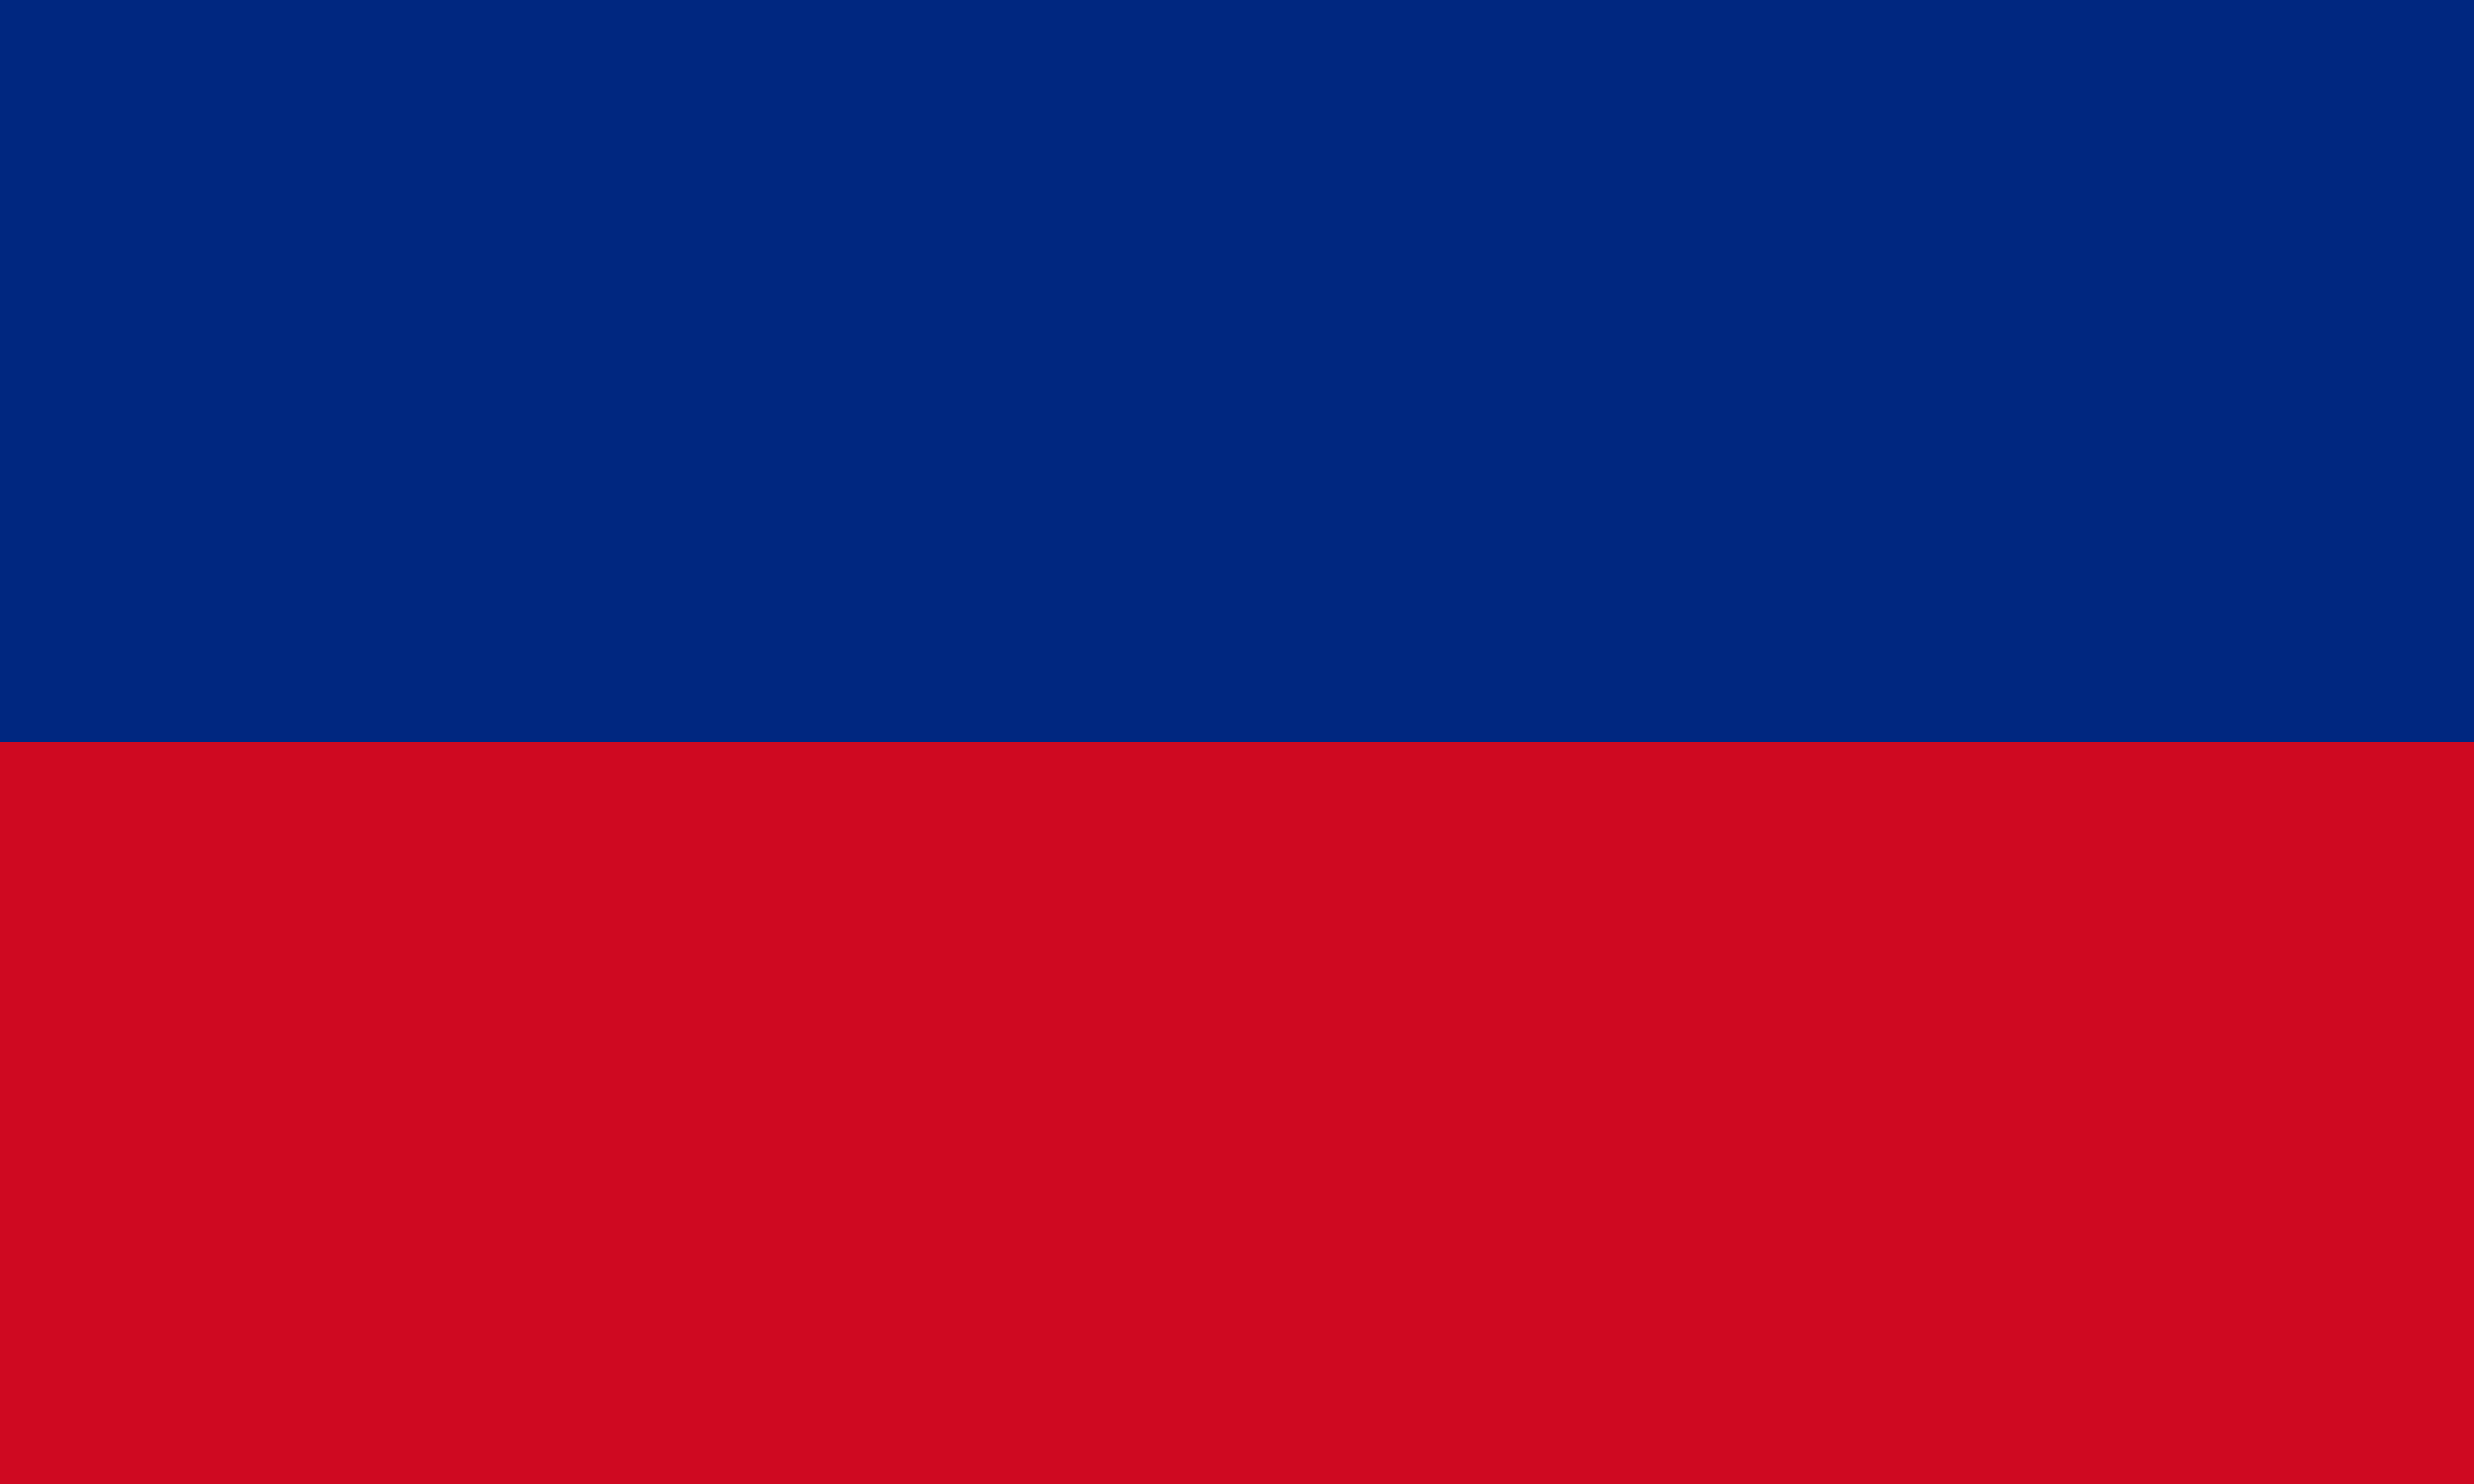
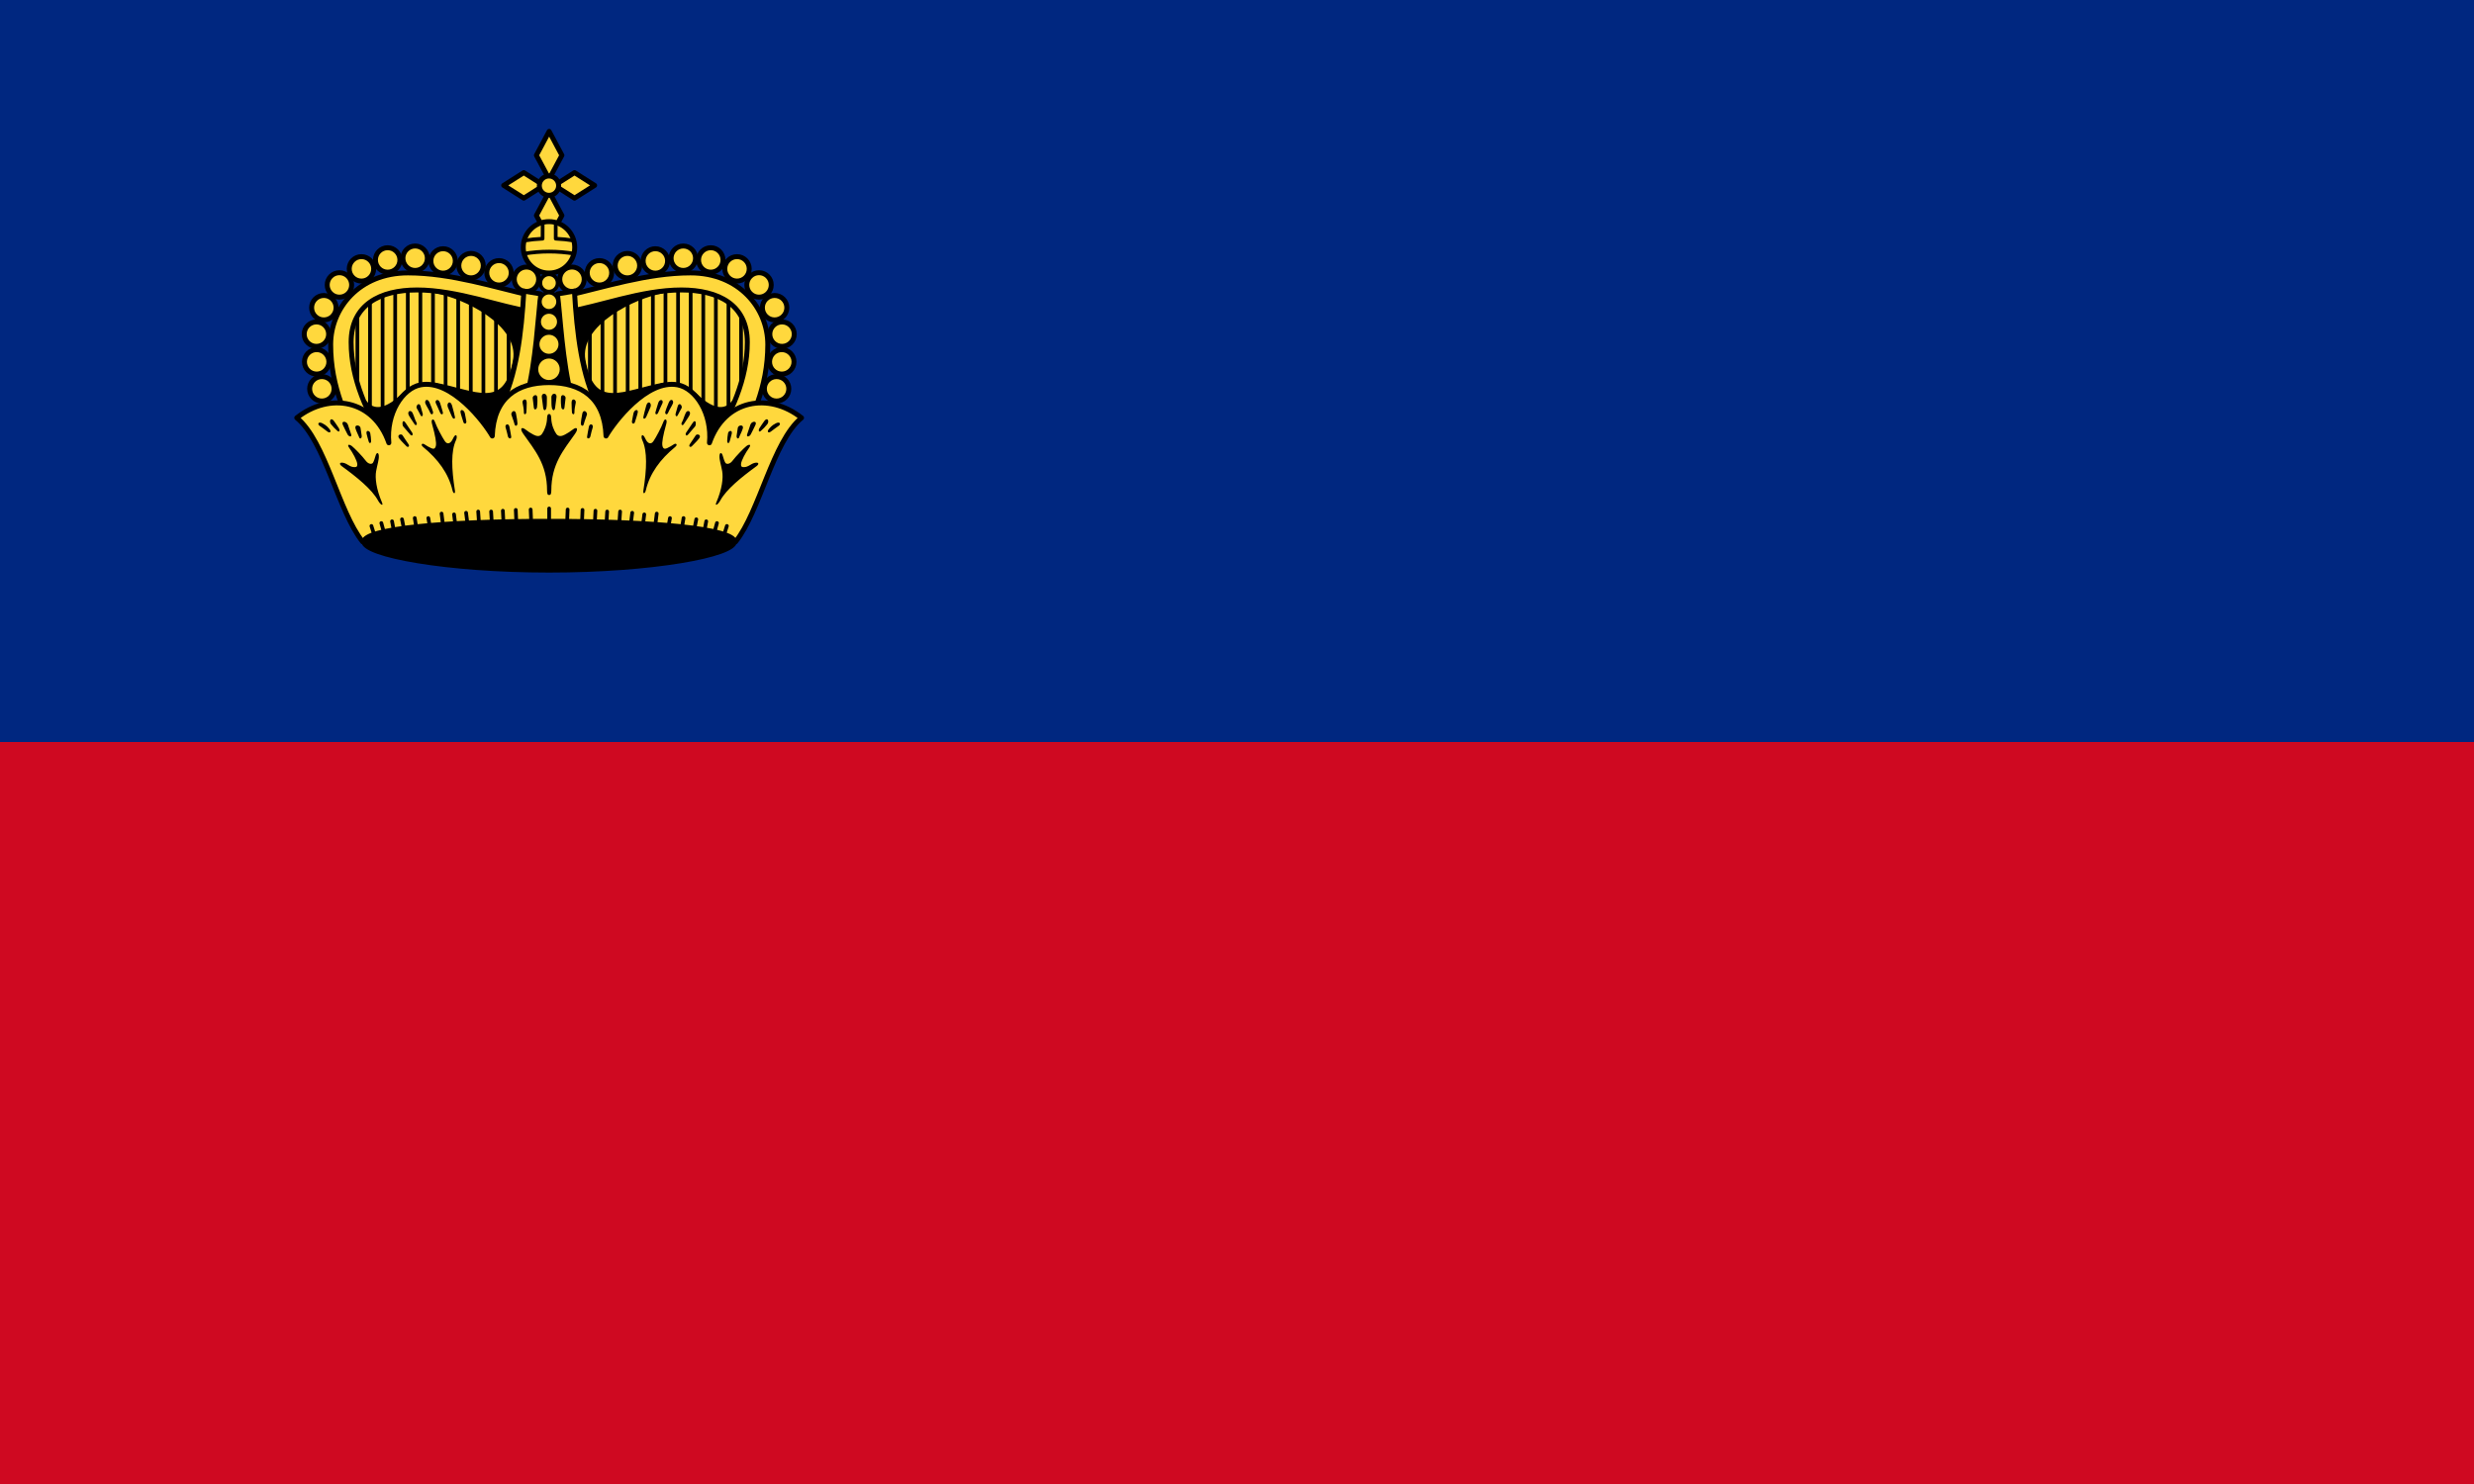
- <svg xmlns="http://www.w3.org/2000/svg" viewBox="0 0 5 3" width="500px" height="300px">
-   <rect x="0.0" y="0.0" width="5.0" height="1.5" stroke="none" fill="#002780" />
-   <rect x="0.0" y="1.5" width="5.0" height="1.5" stroke="none" fill="#CF0921" />
+ <svg xmlns="http://www.w3.org/2000/svg" xmlns:xlink="http://www.w3.org/1999/xlink" viewBox="0 0 1000 600" width="250px" height="150px">
+   <rect x="0.0" y="0.0" width="1000.0" height="300.0" stroke="none" fill="#002780" />
+   <rect x="0.0" y="300.0" width="1000.0" height="300.0" stroke="none" fill="#CF0921" />
+   <g fill="#FFD83D" stroke="#000000" stroke-width="2" stroke-linecap="round" stroke-linejoin="round">
+     <g id="HaskellSvgIcons-liCoA-halfCrown">
+       <path stroke="none" d="M 216.377,122.289 L 214.539,184.789 L 151.12,184.789 C 143.317,169.62 136.873,156.737 136.873,139.292 C 136.873,124.693 148.356,113.097 164.906,113.097 C 182.426,113.097 201.675,119.001 216.377,122.289 z" />
+       <g stroke-width="1.5">
+         <path d="M 144.456,125.161 V 161.236" />
+         <path d="M 149.55,121.479 V 169.513" />
+         <path d="M 154.643,118.952 V 176.177" />
+         <path d="M 159.736,117.771 V 162.652" />
+         <path d="M 164.83,117.548 V 162.875" />
+         <path d="M 169.923,115.965 V 162.85" />
+         <path d="M 175.017,115.965 V 162.85" />
+         <path d="M 180.11,116.424 V 163.309" />
+         <path d="M 185.204,116.884 V 163.769" />
+         <path d="M 190.297,119.871 V 166.756" />
+         <path d="M 195.391,120.33 V 173.19" />
+         <path d="M 200.484,120.33 V 167.216" />
+         <path d="M 205.577,120.33 V 167.216" />
+         <path fill="#000000" d="M 176.395,117.923 C 187.159,119.698 210.802,130.76 208.105,145.726 C 204.284,166.935 191.897,158.424 175.476,155.377 L 163.068,159.513 C 158.628,164.045 152.09,168.196 147.673,162.73 L 140.32,162.73 L 140.32,191.452 L 221.662,191.452 L 221.662,122.059 z" />
+       </g>
+       <circle r="4.94" cx="212.8" cy="112.9" />
+       <circle r="4.94" cx="201.7" cy="110.3" />
+       <circle r="4.94" cx="190.4" cy="107.4" />
+       <circle r="4.94" cx="179.1" cy="105.5" />
+       <circle r="4.94" cx="167.8" cy="104.4" />
+       <circle r="4.94" cx="156.7" cy="105.1" />
+       <circle r="4.94" cx="146.1" cy="108.7" />
+       <circle r="4.94" cx="137.2" cy="115.2" />
+       <circle r="4.94" cx="130.9" cy="124.4" />
+       <circle r="4.94" cx="127.9" cy="135.1" />
+       <circle r="4.94" cx="128.0" cy="146.3" />
+       <circle r="4.94" cx="130.1" cy="157.2" />
+       <path d="M 214.998,119.531 L 214.539,125.965 C 202.248,124.082 184.824,117.233 168.583,117.233 C 153.577,117.233 141.929,123.236 141.929,138.373 C 141.929,153.292 148.246,166.858 156.634,180.653 L 147.903,184.789 C 140.1,169.62 133.656,156.737 133.656,139.292 C 133.656,124.693 145.14,110.34 164.906,110.34 C 182.426,110.34 200.296,116.244 214.998,119.531 z" />
+     </g>
+     <use xlink:href="#HaskellSvgIcons-liCoA-halfCrown" transform="translate(444 0)scale(-1 1)" />
+     <path d="M 221.969,53.125 L 216.812,62.781 L 221.969,72.406 L 227.125,62.781 L 221.969,53.125 z M 221.969,77.5 L 216.812,87.125 L 221.969,96.781 L 227.125,87.125 L 221.969,77.5 z" />
+     <path d="M 203.587,74.953 L 211.719,80.109 L 219.824,74.953 L 211.719,69.797 L 203.587,74.953 z M 224.113,74.953 L 232.219,80.109 L 240.35,74.953 L 232.219,69.797 L 224.113,74.953 z" />
+     <circle cx="221.9" cy=" 75.06" r="  3.9" />
+     <circle cx="221.9" cy="100" r=" 10.4" />
+     <path fill="none" stroke-width="1.5" d="M 219.344,89.875 C 219.344,92.989 219.322,94.799 219.312,96.5 C 216.792,96.612 214.307,96.877 211.875,97.281 M 232.062,97.281 C 229.631,96.877 227.145,96.612 224.625,96.5 C 224.625,94.802 224.625,92.997 224.625,89.875 M 211.844,102.562 C 215.138,102.012 218.518,101.719 221.969,101.719 C 225.42,101.719 228.799,102.012 232.094,102.562" />
+     <path d="M 211.75,117.688 C 210.758,134.77 208.741,152.167 202.094,164.812 L 212.906,160.438 C 216.683,146.109 217.476,127.595 218.625,118.844 L 211.75,117.688 z M 232.188,117.688 L 225.312,118.844 C 226.461,127.595 227.255,146.109 231.031,160.438 L 241.844,164.812 C 235.196,152.167 233.179,134.77 232.188,117.688 z" />
+     <path d="M 221.953,154.688 C 209.04,154.688 199.554,160.774 198.984,176.281 C 195.828,170.726 182.474,153.256 170.016,155.594 C 162.606,156.984 156.059,167.26 157.172,179.031 C 151.037,161.401 133.065,158.512 119.953,168.938 C 131.595,178.51 136.774,206.772 146.578,219.031 L 221.953,219.031 L 297.328,219.031 C 307.132,206.772 312.342,178.51 323.984,168.938 C 310.872,158.512 292.901,161.401 286.766,179.031 C 287.879,167.26 281.3,156.984 273.891,155.594 C 261.432,153.256 248.11,170.726 244.953,176.281 C 244.384,160.774 234.867,154.688 221.953,154.688 z" />
+     <g stroke-width="1.5">
+       <path fill="#000000" d="M 297.107,219.026 C 297.107,224.607 263.445,230.744 221.969,230.744 C 180.493,230.744 146.831,224.607 146.831,219.026 C 146.831,213.445 180.493,210.524 221.969,210.524 C 263.445,210.524 297.107,213.445 297.107,219.026 z" />
+       <circle cx="221.9" cy="114.4" r="3.5" />
+       <circle cx="221.9" cy="122.0" r="3.7" />
+       <circle cx="221.9" cy="130.1" r="4.0" />
+       <circle cx="221.9" cy="139.2" r="4.6" />
+       <circle cx="221.9" cy="149.3" r="5.1" />
+       <path fill="#000000" stroke="none" d="M 219.938,159.206 C 219.385,159.199 218.862,159.665 219,160.55 C 219.163,161.593 219.367,163.545 219.563,164.862 C 219.783,166.355 220.654,165.992 220.875,164.831 C 221.096,163.67 221.007,162.925 221.063,160.768 C 221.09,159.69 220.49,159.213 219.938,159.206 z M 224,159.206 C 223.447,159.213 222.847,159.69 222.875,160.768 C 222.93,162.925 222.841,163.67 223.063,164.831 C 223.284,165.992 224.154,166.355 224.375,164.862 C 224.57,163.545 224.775,161.593 224.938,160.55 C 225.076,159.665 224.553,159.199 224,159.206 z M 216.313,159.768 C 215.807,159.839 215.282,160.349 215.313,160.893 C 215.368,161.889 215.643,163.082 215.75,164.581 C 215.86,166.129 216.952,165.528 217.063,164.643 C 217.173,163.759 217.298,162.451 217.188,160.737 C 217.146,160.094 216.865,159.811 216.531,159.768 C 216.462,159.759 216.385,159.758 216.313,159.768 z M 227.406,159.768 C 227.072,159.811 226.791,160.094 226.75,160.737 C 226.64,162.451 226.765,163.759 226.875,164.643 C 226.986,165.528 228.077,166.129 228.188,164.581 C 228.295,163.082 228.57,161.889 228.625,160.893 C 228.655,160.349 228.131,159.839 227.625,159.768 C 227.553,159.758 227.476,159.759 227.406,159.768 z M 211.969,161.518 C 211.506,161.638 211.08,162.195 211.219,162.831 C 211.495,164.103 211.75,165.509 211.75,166.8 C 211.75,167.906 212.695,167.511 212.75,166.737 C 212.805,165.963 212.906,164.324 212.906,162.831 C 212.906,161.716 212.432,161.399 211.969,161.518 z M 231.656,161.518 C 231.327,161.609 231.031,161.995 231.031,162.831 C 231.031,164.324 231.133,165.963 231.188,166.737 C 231.243,167.511 232.188,167.906 232.188,166.8 C 232.188,165.509 232.442,164.103 232.719,162.831 C 232.857,162.195 232.432,161.638 231.969,161.518 C 231.853,161.488 231.766,161.488 231.656,161.518 z M 172.563,161.689 C 172.008,161.671 171.62,162.423 172,163.252 C 172.608,164.579 173.254,165.417 173.875,166.846 C 174.428,168.117 175.276,167.324 175,166.439 C 174.723,165.555 174.423,164.569 173.594,162.689 C 173.283,161.984 172.895,161.7 172.563,161.689 z M 271.375,161.689 C 271.043,161.7 270.655,161.984 270.344,162.689 C 269.514,164.569 269.214,165.555 268.938,166.439 C 268.661,167.324 269.509,168.117 270.063,166.846 C 270.683,165.417 271.329,164.579 271.938,163.252 C 272.318,162.423 271.929,161.671 271.375,161.689 z M 176.563,161.752 C 176.155,161.876 175.907,162.394 176.156,163.002 C 176.654,164.218 177.373,165.465 177.875,166.783 C 178.317,167.944 179.301,167.615 178.969,166.564 C 178.637,165.514 178.538,164.899 177.875,162.908 C 177.543,161.913 176.97,161.627 176.563,161.752 z M 267.063,161.752 C 266.714,161.826 266.311,162.162 266.063,162.908 C 265.399,164.899 265.3,165.514 264.969,166.564 C 264.637,167.615 265.62,167.944 266.063,166.783 C 266.565,165.465 267.283,164.218 267.781,163.002 C 268.03,162.394 267.783,161.876 267.375,161.752 C 267.273,161.721 267.179,161.727 267.063,161.752 z M 181.563,162.721 C 181.048,162.818 180.65,163.603 181,164.564 C 181.443,165.781 182.072,166.932 182.625,168.314 C 183.178,169.697 184.096,169.418 183.875,168.533 C 183.654,167.648 183.383,166.182 182.719,163.971 C 182.429,163.003 181.962,162.644 181.563,162.721 z M 262.375,162.721 C 261.975,162.644 261.509,163.003 261.219,163.971 C 260.555,166.182 260.284,167.648 260.063,168.533 C 259.841,169.418 260.759,169.697 261.313,168.314 C 261.866,166.932 262.495,165.781 262.938,164.564 C 263.287,163.603 262.889,162.818 262.375,162.721 z M 169.188,163.408 C 168.631,163.465 168.123,164.373 168.469,165.064 C 169.022,166.17 169.372,166.547 169.906,167.721 C 170.459,168.937 171.065,167.995 170.844,167.221 C 170.622,166.446 170.339,165.545 170.063,164.439 C 169.86,163.629 169.522,163.374 169.188,163.408 z M 274.75,163.408 C 274.416,163.374 274.078,163.629 273.875,164.439 C 273.599,165.545 273.315,166.446 273.094,167.221 C 272.872,167.995 273.478,168.937 274.031,167.721 C 274.565,166.547 274.915,166.17 275.469,165.064 C 275.814,164.373 275.307,163.465 274.75,163.408 z M 207.719,166.206 C 207.135,166.205 206.511,166.98 206.719,167.706 C 207.05,168.867 207.563,169.897 207.938,171.393 C 208.269,172.72 209.212,172.059 209.156,171.175 C 209.101,170.29 208.949,169.086 208.563,167.206 C 208.417,166.501 208.069,166.206 207.719,166.206 z M 236.219,166.206 C 235.869,166.206 235.52,166.501 235.375,167.206 C 234.988,169.086 234.837,170.29 234.781,171.175 C 234.726,172.059 235.668,172.72 236,171.393 C 236.374,169.897 236.887,168.867 237.219,167.706 C 237.426,166.98 236.803,166.205 236.219,166.206 z M 221.969,167.393 C 221.25,167.393 221.15,168.359 221.125,169.143 C 221.042,171.715 219.975,174.212 219.063,175.456 C 218.15,176.7 216.807,176.369 215.563,175.706 C 214.318,175.042 213.577,174.545 212.25,173.55 C 210.923,172.554 209.916,173.136 211.5,175.393 C 216.117,181.974 221.125,187.598 221.125,198.331 C 221.125,199.719 221.367,200.143 221.969,200.143 C 222.57,200.143 222.844,199.719 222.844,198.331 C 222.844,187.598 227.82,181.974 232.438,175.393 C 234.021,173.136 233.015,172.554 231.688,173.55 C 230.361,174.545 229.619,175.042 228.375,175.706 C 227.131,176.369 225.787,176.7 224.875,175.456 C 223.962,174.212 222.895,171.715 222.813,169.143 C 222.787,168.359 222.688,167.393 221.969,167.393 z M 186.688,165.783 C 186.625,165.781 186.556,165.797 186.5,165.814 C 186.231,165.899 186.052,166.223 186.156,166.783 C 186.342,167.785 187.036,169.75 187.313,170.689 C 187.589,171.63 188.745,171.43 188.469,170.158 C 188.192,168.886 188.207,168.502 187.875,167.064 C 187.694,166.278 187.128,165.795 186.688,165.783 z M 257.25,165.783 C 256.809,165.795 256.244,166.278 256.063,167.064 C 255.731,168.502 255.745,168.886 255.469,170.158 C 255.192,171.43 256.348,171.63 256.625,170.689 C 256.901,169.75 257.596,167.785 257.781,166.783 C 257.885,166.223 257.706,165.899 257.438,165.814 C 257.382,165.797 257.313,165.781 257.25,165.783 z M 165.719,166.189 C 165.14,166.235 164.725,166.962 165.313,168.033 C 165.946,169.19 167.034,170.641 167.531,171.471 C 168.029,172.3 168.89,171.74 168.281,170.689 C 167.673,169.639 167.469,168.432 166.75,166.939 C 166.48,166.379 166.066,166.162 165.719,166.189 z M 278.219,166.189 C 277.871,166.162 277.457,166.379 277.188,166.939 C 276.469,168.432 276.264,169.639 275.656,170.689 C 275.048,171.74 275.909,172.3 276.406,171.471 C 276.904,170.641 277.991,169.19 278.625,168.033 C 279.213,166.962 278.798,166.235 278.219,166.189 z M 134.031,169.518 C 133.363,169.483 133.154,170.689 133.781,171.487 C 134.694,172.648 135.329,173.264 136.375,174.206 C 137.205,174.952 137.446,173.984 137.031,173.237 C 136.617,172.491 136.017,171.732 135.188,170.487 C 134.733,169.805 134.335,169.535 134.031,169.518 z M 309.906,169.518 C 309.603,169.535 309.205,169.805 308.75,170.487 C 307.921,171.732 307.321,172.491 306.906,173.237 C 306.492,173.984 306.733,174.952 307.563,174.206 C 308.609,173.264 309.244,172.648 310.156,171.487 C 310.783,170.689 310.574,169.483 309.906,169.518 z M 139.063,170.518 C 138.53,170.525 138.179,170.918 138.594,171.831 C 139.188,173.137 139.971,174.617 140.469,175.612 C 140.966,176.607 142.483,176.942 141.875,175.393 C 141.267,173.845 141.147,173.05 140.594,171.612 C 140.317,170.893 139.595,170.511 139.063,170.518 z M 304.875,170.518 C 304.343,170.511 303.62,170.893 303.344,171.612 C 302.791,173.05 302.671,173.845 302.063,175.393 C 301.454,176.942 302.971,176.607 303.469,175.612 C 303.967,174.617 304.75,173.137 305.344,171.831 C 305.758,170.918 305.407,170.525 304.875,170.518 z M 129.313,170.862 C 128.539,170.87 128.472,171.646 129.156,172.143 C 130.069,172.807 131.156,173.543 132.219,174.393 C 133.463,175.389 133.945,174.473 133.281,173.643 C 132.618,172.814 131.972,171.973 130.313,171.143 C 129.898,170.936 129.57,170.859 129.313,170.862 z M 314.625,170.862 C 314.367,170.859 314.04,170.936 313.625,171.143 C 311.966,171.973 311.32,172.814 310.656,173.643 C 309.993,174.473 310.475,175.389 311.719,174.393 C 312.781,173.543 313.869,172.807 314.781,172.143 C 315.465,171.646 315.399,170.87 314.625,170.862 z M 204.969,171.581 C 204.536,171.641 204.162,172.133 204.344,172.768 C 204.675,173.929 205.052,175.16 205.281,176.362 C 205.503,177.524 206.846,177.538 206.625,176.487 C 206.404,175.437 206.293,174.122 205.906,172.518 C 205.761,171.917 205.458,171.628 205.156,171.581 C 205.093,171.571 205.031,171.572 204.969,171.581 z M 238.781,171.581 C 238.48,171.628 238.176,171.917 238.031,172.518 C 237.645,174.122 237.533,175.437 237.313,176.487 C 237.091,177.538 238.435,177.524 238.656,176.362 C 238.885,175.16 239.262,173.929 239.594,172.768 C 239.775,172.133 239.402,171.641 238.969,171.581 C 238.907,171.572 238.844,171.571 238.781,171.581 z M 174.875,169.596 C 174.535,169.69 174.339,170.34 174.594,171.252 C 176.004,176.311 176.436,178.976 176.188,180.221 C 175.939,181.465 175.256,181.635 174.344,181.221 C 173.432,180.806 172.361,180.207 171.531,179.627 C 170.702,179.046 169.839,179.741 171.031,180.721 C 177.086,185.697 181.283,191.385 182.906,198.283 C 183.238,199.693 184.124,199.859 183.875,198.283 C 182.503,189.593 182.239,182.45 184.313,177.971 C 185.092,176.287 184.307,174.671 183.063,177.408 C 182.233,179.233 180.891,179.953 179.813,178.377 C 178.734,176.801 176.507,172.597 175.844,170.689 C 175.595,169.974 175.288,169.643 175.031,169.596 C 174.978,169.586 174.924,169.582 174.875,169.596 z M 268.906,169.596 C 268.65,169.643 268.343,169.974 268.094,170.689 C 267.43,172.597 265.203,176.801 264.125,178.377 C 263.046,179.953 261.704,179.233 260.875,177.408 C 259.631,174.671 258.846,176.287 259.625,177.971 C 261.699,182.45 261.435,189.593 260.063,198.283 C 259.814,199.859 260.7,199.693 261.031,198.283 C 262.654,191.385 266.851,185.697 272.906,180.721 C 274.098,179.741 273.236,179.046 272.406,179.627 C 271.577,180.207 270.506,180.806 269.594,181.221 C 268.682,181.635 267.999,181.465 267.75,180.221 C 267.501,178.976 267.934,176.311 269.344,171.252 C 269.598,170.34 269.402,169.69 269.063,169.596 C 269.014,169.582 268.96,169.586 268.906,169.596 z M 144.438,172.018 C 143.891,172.025 143.439,172.408 143.688,173.237 C 144.086,174.566 144.911,176.002 145.188,176.831 C 145.464,177.66 146.353,177.273 146.188,176.112 C 146.022,174.951 145.94,174.259 145.719,172.987 C 145.608,172.351 144.984,172.011 144.438,172.018 z M 299.5,172.018 C 298.954,172.011 298.329,172.351 298.219,172.987 C 297.997,174.259 297.916,174.951 297.75,176.112 C 297.584,177.273 298.473,177.66 298.75,176.831 C 299.026,176.002 299.851,174.566 300.25,173.237 C 300.499,172.408 300.046,172.025 299.5,172.018 z M 163.219,170.283 C 162.584,170.169 162.492,171.807 163.031,172.471 C 163.75,173.356 164.749,174.425 165.75,175.627 C 166.579,176.622 167.092,175.737 166.594,174.908 C 166.096,174.078 165.358,173.197 164.031,171.096 C 163.699,170.57 163.43,170.321 163.219,170.283 z M 280.719,170.283 C 280.507,170.321 280.238,170.57 279.906,171.096 C 278.579,173.197 277.841,174.078 277.344,174.908 C 276.846,175.737 277.358,176.622 278.188,175.627 C 279.189,174.425 280.187,173.356 280.906,172.471 C 281.445,171.807 281.354,170.169 280.719,170.283 z M 148.719,174.237 C 148.325,174.209 147.99,174.529 148.156,175.331 C 148.388,176.447 148.723,177.374 149,178.425 C 149.276,179.475 150,179.295 150,178.3 C 150,177.304 149.822,176.194 149.656,175.143 C 149.573,174.618 149.113,174.265 148.719,174.237 z M 295.219,174.237 C 294.825,174.265 294.364,174.618 294.281,175.143 C 294.115,176.194 293.938,177.304 293.938,178.3 C 293.938,179.295 294.661,179.475 294.938,178.425 C 295.214,177.374 295.55,176.447 295.781,175.331 C 295.947,174.529 295.613,174.209 295.219,174.237 z M 161.813,175.658 C 161.194,175.752 160.649,176.35 161.375,177.283 C 162.536,178.776 163.807,179.824 164.25,180.377 C 164.692,180.93 165.813,180.726 165.094,179.564 C 164.359,178.378 163.248,176.949 162.75,176.064 C 162.563,175.733 162.184,175.602 161.813,175.658 z M 281.875,175.658 C 281.603,175.687 281.327,175.816 281.188,176.064 C 280.69,176.949 279.578,178.378 278.844,179.564 C 278.125,180.726 279.245,180.93 279.688,180.377 C 280.13,179.824 281.401,178.776 282.563,177.283 C 283.288,176.35 282.744,175.752 282.125,175.658 C 282.032,175.644 281.966,175.649 281.875,175.658 z M 141.156,179.831 C 140.668,179.787 140.499,180.18 141.156,181.081 C 142.649,183.127 144.296,186.223 144.406,187.55 C 144.517,188.877 143.861,188.862 143.25,188.862 C 141.425,188.862 140.534,187.53 138.875,187.143 C 137.216,186.756 136.975,187.629 138.156,188.487 C 144.239,192.911 150.335,197.846 152.781,202.331 C 153.776,204.156 155.122,204.823 154.375,203.081 C 152.088,197.744 151.534,193.224 152.031,190.487 C 152.529,187.75 153.208,185.907 153.125,184.331 C 153.042,182.755 152.148,182.863 151.781,184.331 C 151.532,185.326 151.05,186.645 150.719,187.143 C 150.387,187.641 149.053,187.92 147.781,186.206 C 146.509,184.492 143.301,181.191 142.25,180.362 C 141.856,180.051 141.449,179.857 141.156,179.831 z M 302.781,179.831 C 302.488,179.857 302.081,180.051 301.688,180.362 C 300.637,181.191 297.428,184.492 296.156,186.206 C 294.884,187.92 293.55,187.641 293.219,187.143 C 292.887,186.645 292.405,185.326 292.156,184.331 C 291.789,182.863 290.895,182.755 290.813,184.331 C 290.73,185.907 291.408,187.75 291.906,190.487 C 292.404,193.224 291.85,197.744 289.563,203.081 C 288.816,204.823 290.161,204.156 291.156,202.331 C 293.603,197.846 299.699,192.911 305.781,188.487 C 306.962,187.629 306.722,186.756 305.063,187.143 C 303.404,187.53 302.512,188.862 300.688,188.862 C 300.077,188.862 299.42,188.877 299.531,187.55 C 299.642,186.223 301.288,183.127 302.781,181.081 C 303.438,180.18 303.27,179.787 302.781,179.831 z" />
+       <path d="M 150.127,212.651 152.077,218.825 M 154.137,211.481 155.865,217.721 M 158.47,210.768 159.657,217.133 M 162.49,209.964 163.76,216.313 M 167.646,209.455 168.678,215.847 M 173.13,209.462 174.242,215.84 M 178.484,207.651 179.287,214.076 M 183.521,207.976 184.324,214.401 M 188.395,207.327 189.199,213.751 M 193.288,206.822 193.73,213.281 M 198.516,206.82 198.9,213.283 M 203.257,206.493 203.583,212.96 M 208.484,206.167 208.755,212.636 M 214.495,206.005 214.767,212.474 M 293.811,212.651 291.861,218.825 M 289.8,211.481 288.072,217.721 M 285.468,210.768 284.281,217.133 M 281.448,209.964 280.177,216.313 M 276.292,209.455 275.259,215.847 M 270.807,209.462 269.695,215.84 M 265.454,207.651 264.65,214.076 M 260.417,207.976 259.613,214.401 M 255.542,207.327 254.739,213.751 M 250.65,206.822 250.208,213.281 M 245.421,206.82 245.038,213.283 M 240.681,206.493 240.354,212.96 M 235.454,206.167 235.183,212.636 M 229.442,206.005 229.171,212.474 M 221.969,205.584 221.969,212.707" />
+     </g>
+   </g>
</svg>
